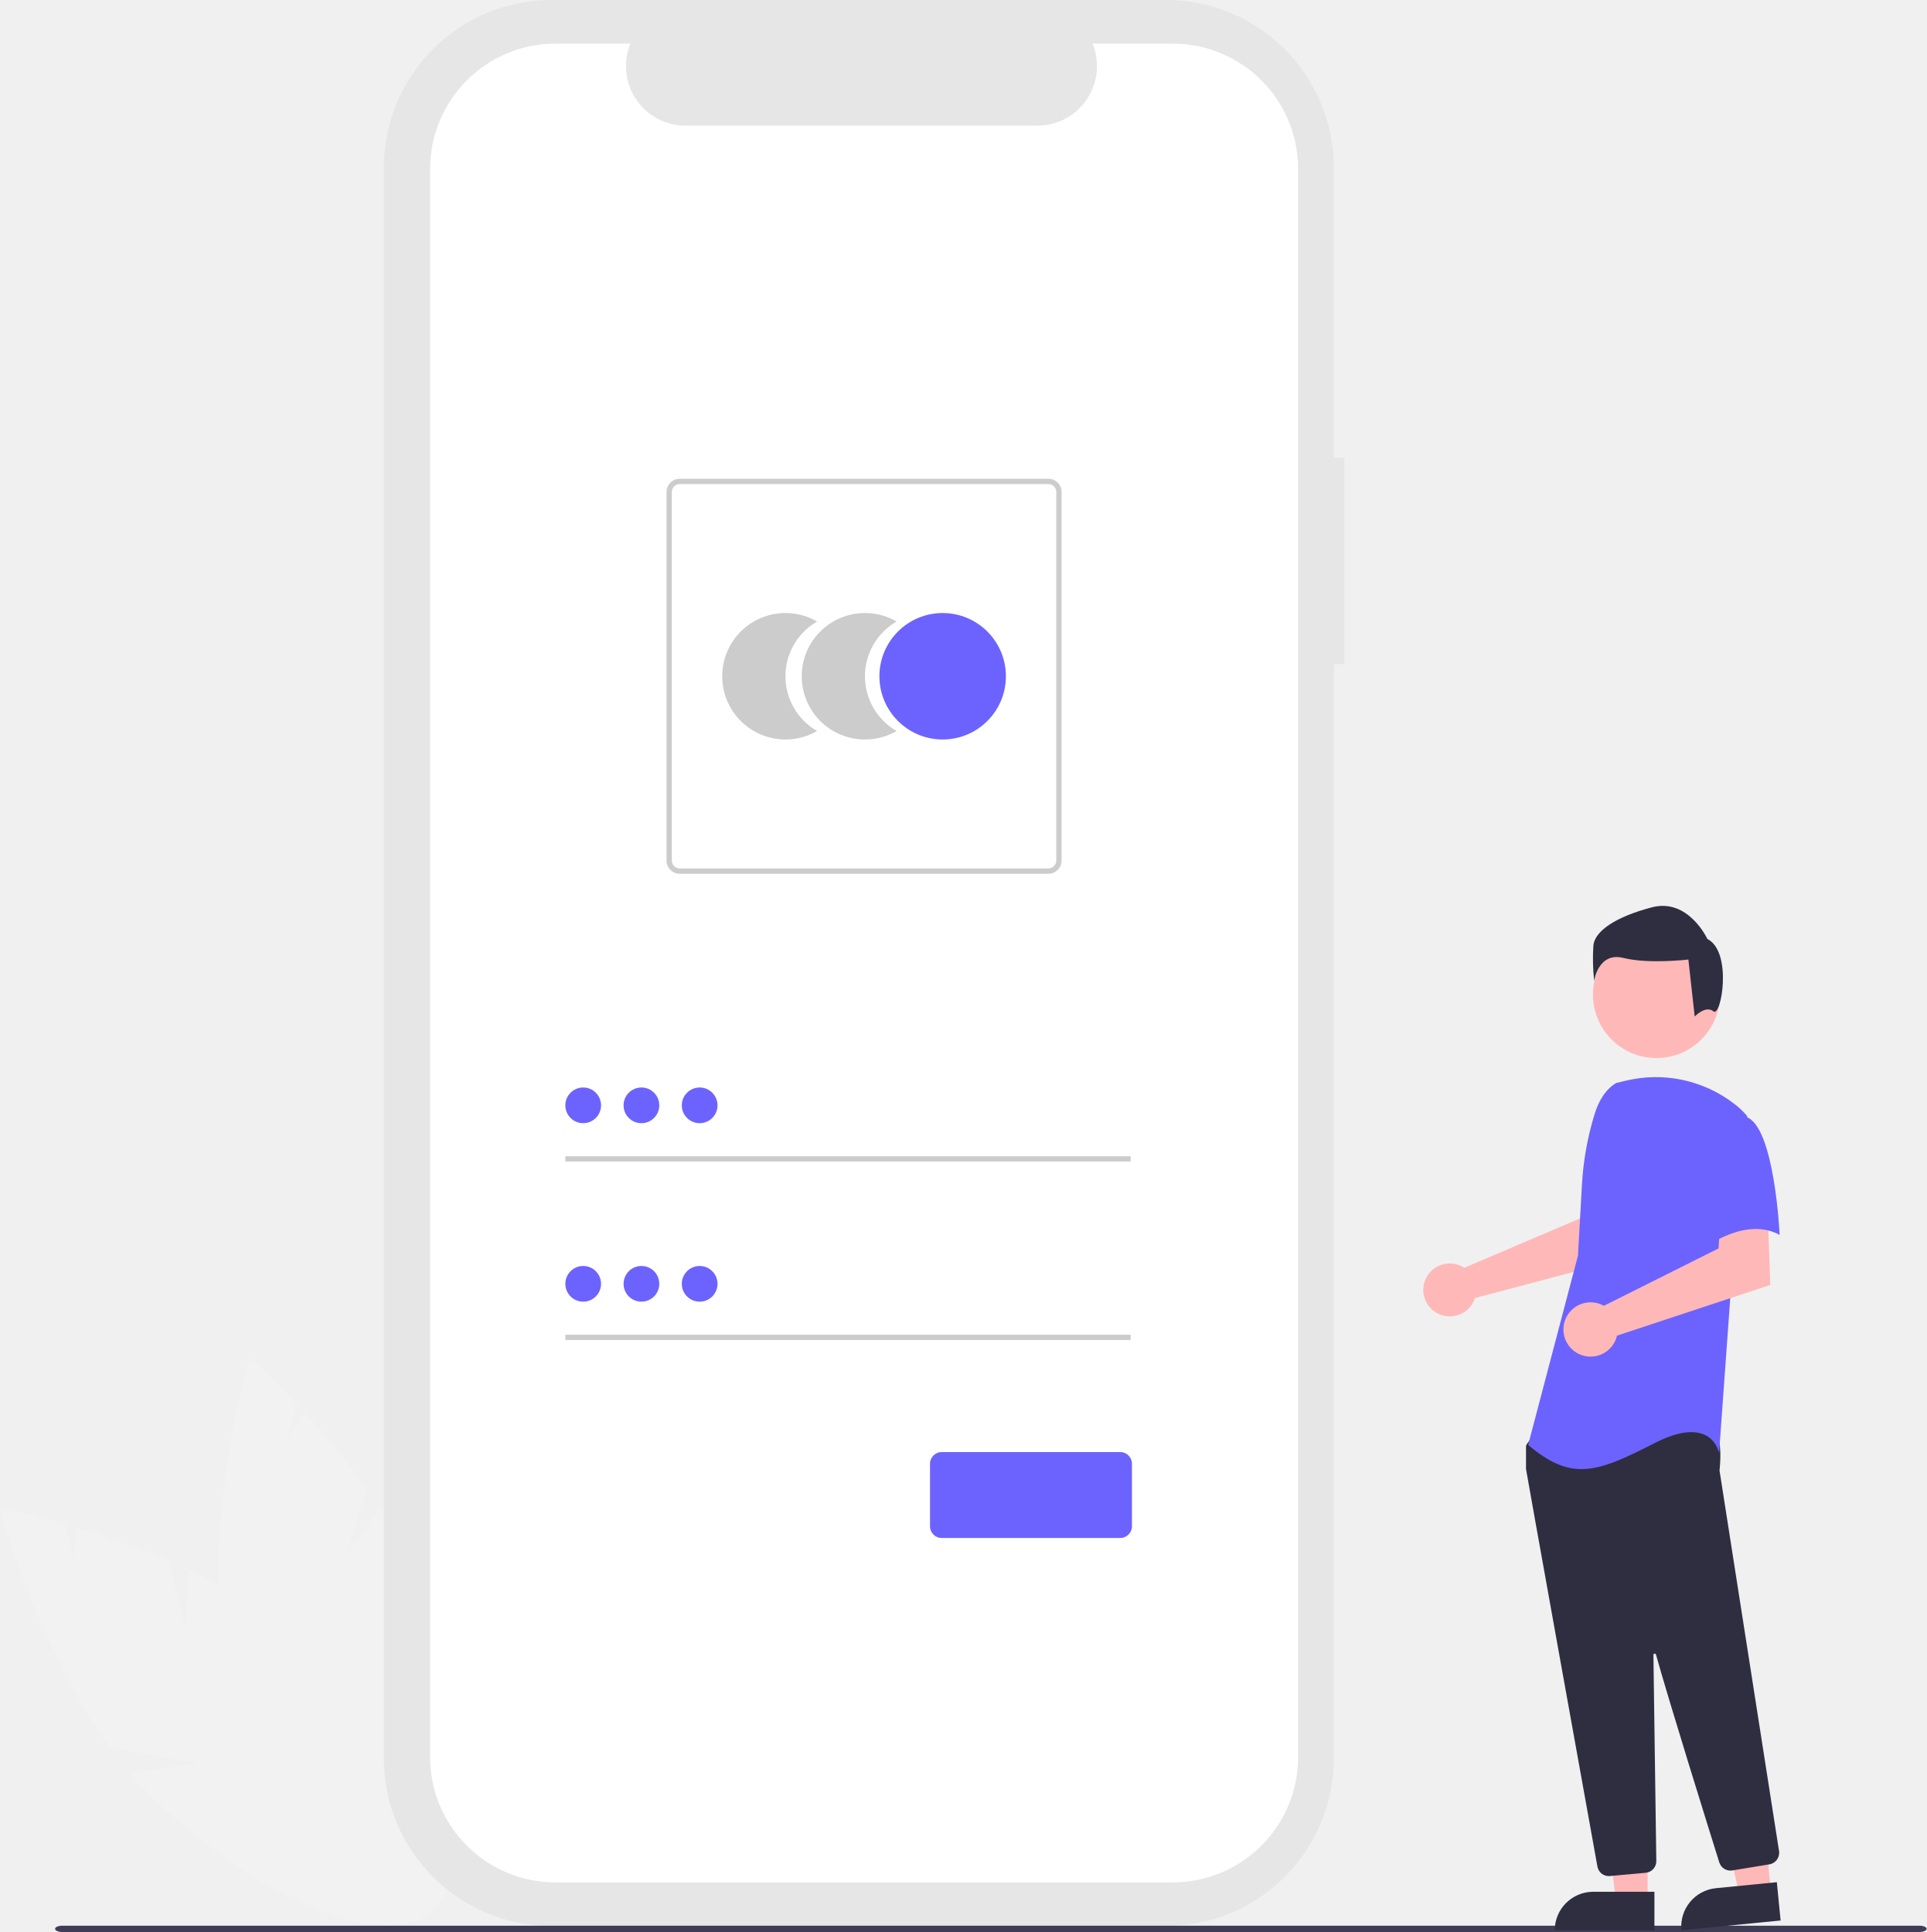
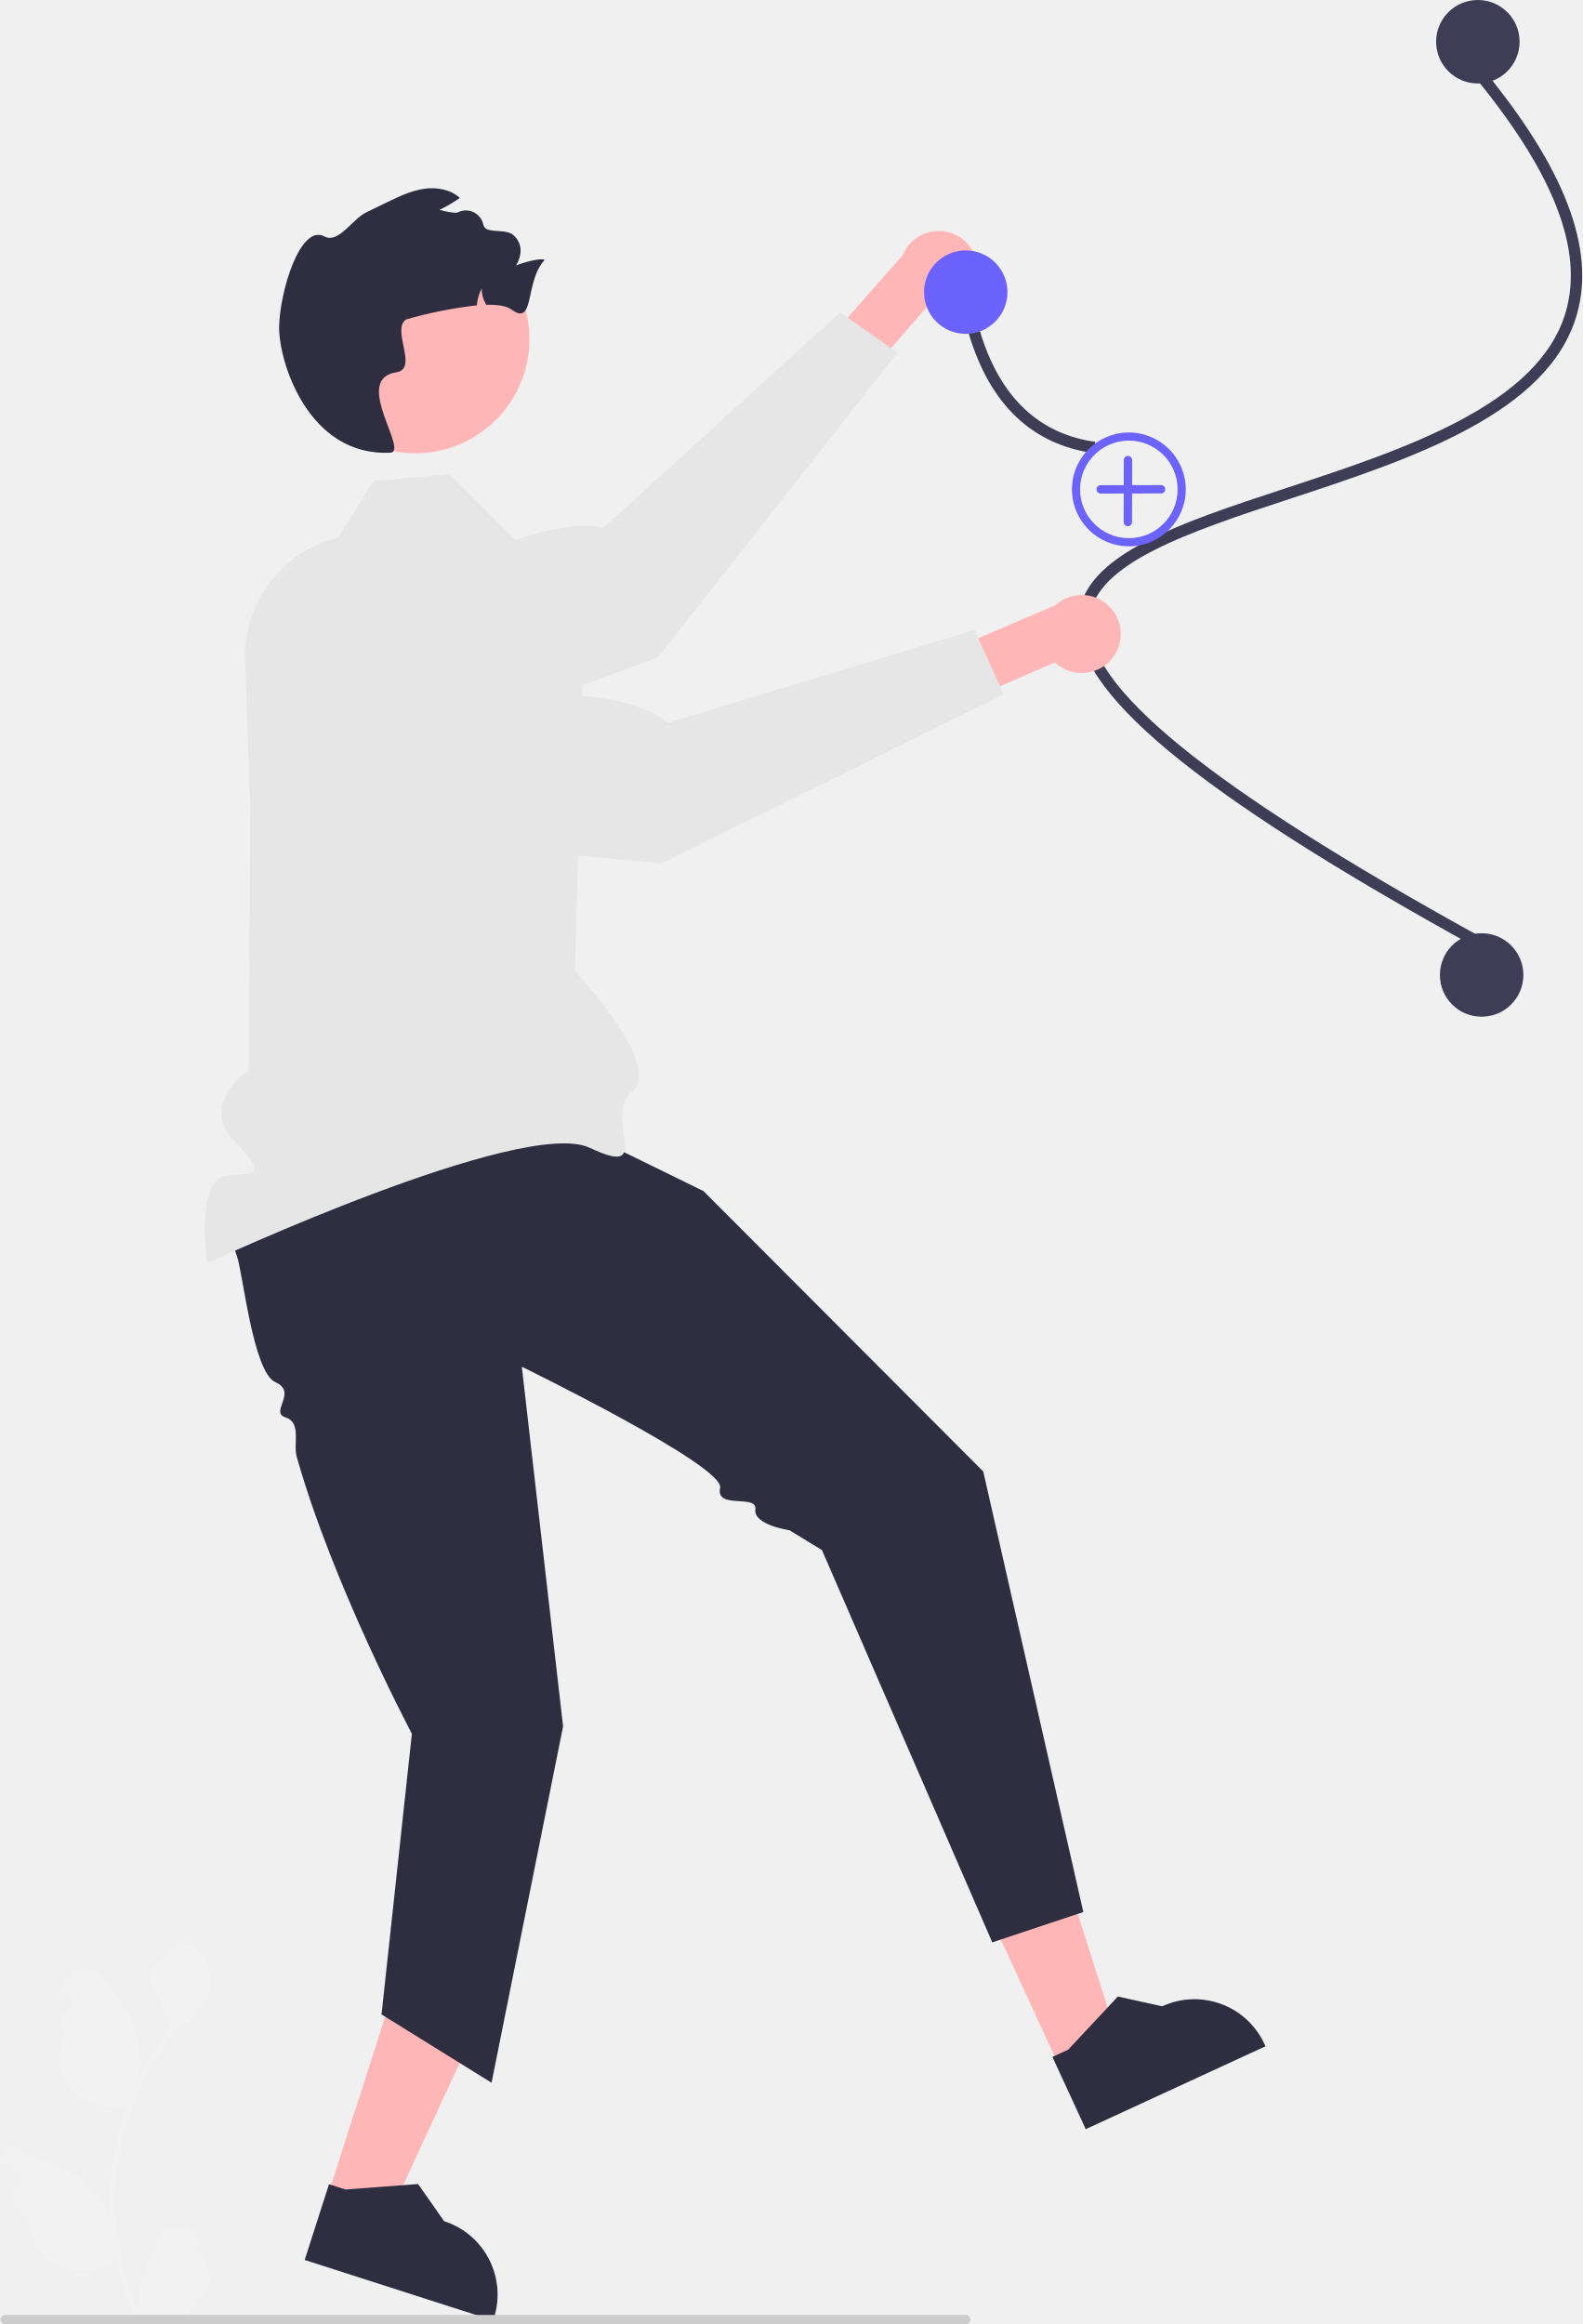
- <svg xmlns="http://www.w3.org/2000/svg" data-name="Layer 1" width="744.848" height="747.077" viewBox="0 0 744.848 747.077">
-   <path id="fa3b9e12-7275-481e-bee9-64fd9595a50d-53" data-name="Path 1" d="M299.205,705.809l-6.56-25.872a335.967,335.967,0,0,0-35.643-12.788l-.828,12.024-3.358-13.247c-15.021-4.294-25.24-6.183-25.24-6.183s13.8,52.489,42.754,92.617l33.734,5.926-26.207,3.779a135.926,135.926,0,0,0,11.719,12.422c42.115,39.092,89.024,57.028,104.773,40.06s-5.625-62.412-47.74-101.5c-13.056-12.119-29.457-21.844-45.875-29.5Z" transform="translate(-227.576 -76.46149)" fill="#f2f2f2" />
-   <path id="bde08021-c30f-4979-a9d8-cb90b72b5ca2-54" data-name="Path 2" d="M361.591,677.706l7.758-25.538a335.94,335.94,0,0,0-23.9-29.371l-6.924,9.865,3.972-13.076c-10.641-11.436-18.412-18.335-18.412-18.335s-15.315,52.067-11.275,101.384l25.815,22.51-24.392-10.312a135.919,135.919,0,0,0,3.614,16.694c15.846,55.234,46.731,94.835,68.983,88.451s27.446-56.335,11.6-111.569c-4.912-17.123-13.926-33.926-24.023-48.965Z" transform="translate(-227.576 -76.46149)" fill="#f2f2f2" />
-   <path id="b3ac2088-de9b-4f7f-bc99-0ed9705c1a9d-55" data-name="Path 22" d="M747.327,253.445h-4.092v-112.1a64.883,64.883,0,0,0-64.883-64.883H440.845a64.883,64.883,0,0,0-64.883,64.883v615a64.883,64.883,0,0,0,64.883,64.883H678.352a64.883,64.883,0,0,0,64.882-64.883v-423.105h4.092Z" transform="translate(-227.576 -76.46149)" fill="#e6e6e6" />
-   <path id="b2715b96-3117-487c-acc0-20904544b5b7-56" data-name="Path 23" d="M680.97,93.335h-31a23.02,23.02,0,0,1-21.316,31.714H492.589a23.02,23.02,0,0,1-21.314-31.714H442.319a48.454,48.454,0,0,0-48.454,48.454v614.107a48.454,48.454,0,0,0,48.454,48.454H680.97a48.454,48.454,0,0,0,48.454-48.454h0V141.788a48.454,48.454,0,0,0-48.454-48.453Z" transform="translate(-227.576 -76.46149)" fill="#fff" />
-   <path id="b06d66ec-6c84-45dd-8c27-1263a6253192-57" data-name="Path 6" d="M531.234,337.965a24.437,24.437,0,0,1,12.23-21.174,24.45,24.45,0,1,0,0,42.345A24.434,24.434,0,0,1,531.234,337.965Z" transform="translate(-227.576 -76.46149)" fill="#ccc" />
-   <path id="e73810fe-4cf4-40cc-8c7c-ca544ce30bd4-58" data-name="Path 7" d="M561.971,337.965a24.436,24.436,0,0,1,12.23-21.174,24.45,24.45,0,1,0,0,42.345A24.434,24.434,0,0,1,561.971,337.965Z" transform="translate(-227.576 -76.46149)" fill="#ccc" />
-   <circle id="a4813fcf-056e-4514-bb8b-e6506f49341f" data-name="Ellipse 1" cx="364.434" cy="261.502" r="24.45" fill="#6c63ff" />
-   <path id="bbe451c3-febc-41ba-8083-4c8307a2e73e-59" data-name="Path 8" d="M632.872,414.33h-142.5a5.123,5.123,0,0,1-5.117-5.117v-142.5a5.123,5.123,0,0,1,5.117-5.117h142.5a5.123,5.123,0,0,1,5.117,5.117v142.5A5.123,5.123,0,0,1,632.872,414.33Zm-142.5-150.686a3.073,3.073,0,0,0-3.07,3.07v142.5a3.073,3.073,0,0,0,3.07,3.07h142.5a3.073,3.073,0,0,0,3.07-3.07v-142.5a3.073,3.073,0,0,0-3.07-3.07Z" transform="translate(-227.576 -76.46149)" fill="#ccc" />
-   <rect id="bb28937d-932f-4fdf-befe-f406e51091fe" data-name="Rectangle 1" x="218.562" y="447.102" width="218.552" height="2.047" fill="#ccc" />
-   <circle id="fcef55fc-4968-45b2-93bb-1a1080c85fc7" data-name="Ellipse 2" cx="225.464" cy="427.42" r="6.902" fill="#6c63ff" />
-   <rect id="ff33d889-4c74-4b91-85ef-b4882cc8fe76" data-name="Rectangle 2" x="218.562" y="516.118" width="218.552" height="2.047" fill="#ccc" />
-   <circle id="e8fa0310-b872-4adf-aedd-0c6eda09f3b8" data-name="Ellipse 3" cx="225.464" cy="496.437" r="6.902" fill="#6c63ff" />
-   <path d="M660.69,671.172H591.622a4.505,4.505,0,0,1-4.5-4.5v-24.208a4.505,4.505,0,0,1,4.5-4.5h69.068a4.505,4.505,0,0,1,4.5,4.5v24.208A4.505,4.505,0,0,1,660.69,671.172Z" transform="translate(-227.576 -76.46149)" fill="#6c63ff" />
-   <circle id="e12ee00d-aa4a-4413-a013-11d20b7f97f7" data-name="Ellipse 7" cx="247.978" cy="427.42" r="6.902" fill="#6c63ff" />
-   <circle id="f58f497e-6949-45c8-be5f-eee2aa0f6586" data-name="Ellipse 8" cx="270.492" cy="427.42" r="6.902" fill="#6c63ff" />
-   <circle id="b4d4939a-c6e6-4f4d-ba6c-e8b05485017d" data-name="Ellipse 9" cx="247.978" cy="496.437" r="6.902" fill="#6c63ff" />
-   <circle id="aff120b1-519b-4e96-ac87-836aa55663de" data-name="Ellipse 10" cx="270.492" cy="496.437" r="6.902" fill="#6c63ff" />
-   <path id="f1094013-1297-477a-ac57-08eac07c4bd5-60" data-name="Path 88" d="M969.642,823.539H251.656c-1.537,0-2.782-.546-2.782-1.218s1.245-1.219,2.782-1.219H969.642c1.536,0,2.782.546,2.782,1.219S971.178,823.539,969.642,823.539Z" transform="translate(-227.576 -76.46149)" fill="#3f3d56" />
-   <path d="M792.253,565.923a10.094,10.094,0,0,1,1.411.787l44.852-19.143,1.601-11.815,17.922-.11-1.059,27.098-59.2,15.656a10.608,10.608,0,0,1-.447,1.208,10.235,10.235,0,1,1-5.079-13.682Z" transform="translate(-227.576 -76.46149)" fill="#ffb8b8" />
-   <polygon points="636.98 735.021 624.72 735.021 618.888 687.733 636.982 687.734 636.98 735.021" fill="#ffb8b8" />
-   <path d="M615.963,731.518h23.644a0,0,0,0,1,0,0v14.887a0,0,0,0,1,0,0H601.076a0,0,0,0,1,0,0v0A14.887,14.887,0,0,1,615.963,731.518Z" fill="#2f2e41" />
-   <polygon points="684.66 731.557 672.459 732.759 662.018 686.271 680.025 684.497 684.66 731.557" fill="#ffb8b8" />
-   <path d="M891.686,806.128h23.644a0,0,0,0,1,0,0v14.887a0,0,0,0,1,0,0H876.799a0,0,0,0,1,0,0v0A14.887,14.887,0,0,1,891.686,806.128Z" transform="translate(-303.0087 15.2906) rotate(-5.62529)" fill="#2f2e41" />
-   <circle cx="640.393" cy="384.574" r="24.561" fill="#ffb8b8" />
-   <path d="M849.556,801.919a4.471,4.471,0,0,1-4.415-3.697c-6.346-35.226-27.088-150.405-27.584-153.596a1.427,1.427,0,0,1-.016-.222v-8.588a1.489,1.489,0,0,1,.279-.872l2.74-3.838a1.478,1.478,0,0,1,1.144-.625c15.622-.732,66.784-2.879,69.256.209h0c2.482,3.104,1.605,12.507,1.404,14.36l.01.193,22.985,146.995a4.512,4.512,0,0,1-3.715,5.135l-14.356,2.365a4.521,4.521,0,0,1-5.025-3.093c-4.44-14.188-19.329-61.918-24.489-80.387a.499.499,0,0,0-.98.139c.258,17.605.881,62.523,1.096,78.037l.023,1.671a4.518,4.518,0,0,1-4.093,4.536l-13.844,1.258C849.836,801.914,849.695,801.919,849.556,801.919Z" transform="translate(-227.576 -76.46149)" fill="#2f2e41" />
-   <path id="ae7af94f-88d7-4204-9f07-e3651de85c05-61" data-name="Path 99" d="M852.381,495.254c-4.286,2.548-6.851,7.23-8.323,11.995a113.681,113.681,0,0,0-4.884,27.159l-1.556,27.6-19.255,73.17c16.689,14.121,26.315,10.912,48.78-.639s25.032,3.851,25.032,3.851l4.492-62.258,6.418-68.032a30.164,30.164,0,0,0-4.861-4.674,49.658,49.658,0,0,0-42.442-8.995Z" transform="translate(-227.576 -76.46149)" fill="#6c63ff" />
-   <path d="M846.127,580.7a10.526,10.526,0,0,1,1.501.704l44.348-22.197.736-12.026,18.294-1.261.98,27.413L852.72,592.932a10.496,10.496,0,1,1-6.593-12.232Z" transform="translate(-227.576 -76.46149)" fill="#ffb8b8" />
-   <path id="a6768b0e-63d0-4b31-8462-9b2e0b00f0fd-62" data-name="Path 101" d="M902.766,508.412c10.912,3.851,12.834,45.574,12.834,45.574-12.837-7.06-28.241,4.493-28.241,4.493s-3.209-10.912-7.06-25.032a24.53,24.53,0,0,1,5.134-23.106S891.854,504.558,902.766,508.412Z" transform="translate(-227.576 -76.46149)" fill="#6c63ff" />
-   <path id="bfd7963f-0cf8-4885-9d3a-2c00bccda2e3-63" data-name="Path 102" d="M889.991,467.531c-3.06-2.448-7.235,2.002-7.235,2.002l-2.448-22.033s-15.301,1.833-25.093-.612-11.323,8.875-11.323,8.875a78.58,78.58,0,0,1-.306-13.771c.612-5.508,8.568-11.017,22.645-14.689S887.652,439.543,887.652,439.543C897.445,444.439,893.051,469.979,889.991,467.531Z" transform="translate(-227.576 -76.46149)" fill="#2f2e41" />
+ <svg xmlns="http://www.w3.org/2000/svg" data-name="Layer 1" width="417.088" height="612.593" viewBox="0 0 417.088 612.593">
+   <path d="M679.776,263.149l.417-2.971c-14.995-2.105-25.224-11.912-30.402-29.146a94.712,94.712,0,0,1-3.549-21.339l-2.994.183a97.675,97.675,0,0,0,3.67,22.02C652.463,250.352,663.519,260.867,679.776,263.149Z" transform="translate(-391.4559 -143.7037)" fill="#3f3d56" />
+   <polygon points="279.347 544.911 294.754 537.806 274.683 474.995 251.943 485.481 279.347 544.911" fill="#ffb6b6" />
+   <path d="M677.671,704.938l47.381-21.847-.276-.599a20.309,20.309,0,0,0-26.945-9.939l-.001.001-11.682-2.576-13.12,14.012-4.136,1.907Z" transform="translate(-391.4559 -143.7037)" fill="#2f2e41" />
+   <polygon points="86.299 579.044 102.453 584.23 130.15 524.389 106.307 516.734 86.299 579.044" fill="#ffb6b6" />
+   <path d="M471.774,739.416,521.45,755.369l.202-.628a20.309,20.309,0,0,0-13.125-25.545l-.001-0-6.863-9.798L482.521,720.845l-4.336-1.393Z" transform="translate(-391.4559 -143.7037)" fill="#2f2e41" />
+   <path d="M445.715,738.963a2.269,2.269,0,0,1-1.645-3.933l.155-.618q-.031-.074-.062-.148a6.094,6.094,0,0,0-11.241.042c-1.839,4.428-4.179,8.864-4.756,13.546a18.029,18.029,0,0,0,.316,6.2,72.282,72.282,0,0,1-6.575-30.021,69.766,69.766,0,0,1,.433-7.783q.358-3.178.995-6.31A73.119,73.119,0,0,1,437.836,678.948a19.459,19.459,0,0,0,8.093-8.397,14.843,14.843,0,0,0,1.35-4.056c-.394.052-1.486-5.949-1.188-6.317-.549-.833-1.532-1.247-2.131-2.06-2.982-4.043-7.091-3.337-9.236,2.157-4.582,2.313-4.627,6.148-1.815,9.837,1.789,2.347,2.035,5.522,3.604,8.035-.162.207-.329.407-.491.614a73.591,73.591,0,0,0-7.681,12.169,30.593,30.593,0,0,0-1.826-14.21c-1.748-4.217-5.025-7.769-7.91-11.415a6.279,6.279,0,0,0-11.184,3.083q-.009.081-.017.161.643.363,1.259.77a3.078,3.078,0,0,1-1.241,5.602l-.063.01a30.628,30.628,0,0,0,.807,4.579c-3.702,14.316,4.29,19.53,15.701,19.764.252.129.497.258.749.381a75.115,75.115,0,0,0-4.043,19.028,71.243,71.243,0,0,0,.052,11.503l-.019-.136a18.826,18.826,0,0,0-6.427-10.87c-4.946-4.063-11.933-5.559-17.268-8.824a3.533,3.533,0,0,0-5.411,3.437l.022.143a20.675,20.675,0,0,1,2.319,1.117q.643.363,1.259.77a3.078,3.078,0,0,1-1.241,5.602l-.063.01c-.045.006-.084.013-.129.019a30.655,30.655,0,0,0,5.639,8.829c2.315,12.497,12.256,13.683,22.89,10.044h.006a75.092,75.092,0,0,0,5.044,14.726h18.02c.065-.2.123-.407.181-.607a20.475,20.475,0,0,1-4.986-.297c1.337-1.641,2.674-3.294,4.011-4.935a1.119,1.119,0,0,0,.084-.097c.678-.84,1.363-1.673,2.041-2.512l0-.001a29.99,29.99,0,0,0-.879-7.64Z" transform="translate(-391.4559 -143.7037)" fill="#f2f2f2" />
+   <path d="M647.266,755.106a1.186,1.186,0,0,1-1.19,1.19h-253.29a1.19,1.19,0,1,1,0-2.38h253.29A1.187,1.187,0,0,1,647.266,755.106Z" transform="translate(-391.4559 -143.7037)" fill="#ccc" />
+   <path d="M780.31,393.282l1.448-2.627c-71.937-39.662-104.671-66.394-103.019-84.125,1.344-14.415,26.354-22.647,52.834-31.364,31.878-10.494,68.011-22.388,75.539-48.468,5.022-17.399-3.129-38.672-24.921-65.037l-2.312,1.911c21.113,25.542,29.078,45.919,24.351,62.293-7.089,24.558-42.421,36.188-73.594,46.45-28.63,9.425-53.356,17.564-54.882,33.936C673.951,325.579,706.198,352.42,780.31,393.282Z" transform="translate(-391.4559 -143.7037)" fill="#3f3d56" />
+   <path d="M653.034,655.704l24-8-26.379-116.12-73.756-73.923L535.906,437.6h-65.24s-22.111,23.512-16.812,37.05c1.61,4.113,4.227,30.728,10.203,33.391s-1.65,7.901,2.663,9.282,1.963,6.892,2.961,10.413c9.592,33.872,30.352,72.968,30.352,72.968l-8,74,29,18,18.859-93.941-10.878-94.798s53.536,26.131,52.278,31.935,9.835,1.544,9.289,5.674,8.967,5.478,8.967,5.478l8.582,5.243Z" transform="translate(-391.4559 -143.7037)" fill="#2f2e41" />
+   <path d="M649.09,216.405a10.3,10.3,0,0,1-13.344,8.247L602.08,263.409l-13.01-6.676,40.322-45.74a10.285,10.285,0,0,1,19.697,5.413Z" transform="translate(-391.4559 -143.7037)" fill="#ffb6b6" />
+   <path d="M472.203,312.401l6.791,25.829a8.937,8.937,0,0,0,11.735,6.112l74.221-27.369,63.085-80.269L612.93,226.045l-62.423,56.819C532.988,278.984,501.148,298.009,472.203,312.401Z" transform="translate(-391.4559 -143.7037)" fill="#e6e6e6" />
+   <path d="M489.845,270.476l20.189-1.772,30,30,5,11c10.5,5.592.753,1.127,0,13l-2,77s23.438,24.868,15.193,31.589,6.375,23.366-11.241,14.988-100.952,30.423-100.952,30.423-3.058-22.094,4.971-23.047,11.029.138,2.029-9.407,4-18.545,4-18.545l.382-69.8-1.335-38.077a32.258,32.258,0,0,1,22.907-32.009l1.696-.513Z" transform="translate(-391.4559 -143.7037)" fill="#e6e6e6" />
+   <circle cx="109.452" cy="89.392" r="30.107" fill="#ffb6b6" />
+   <path d="M465.037,229.795c-.166,9.173,7.675,34.297,29.271,33.235,5.009-.261-9.435-18.503.819-21.038q.327-.078.706-.131a3.911,3.911,0,0,0,.793-.192c4.617-1.655-1.899-11.038,1.821-13.747a115.242,115.242,0,0,1,18.704-3.737,12.599,12.599,0,0,1,1.289-4.486,8.161,8.161,0,0,0,1.202,4.347c2.901-.061,5.331.261,6.682,1.263,6.203,4.591,3.406-7.492,8.712-13.067-.862-.697-5.967.732-7.553,1.455a8.399,8.399,0,0,0,1.072-2.718,5.313,5.313,0,0,0-2.221-5.636c-1.951-1.08-4.434-.418-6.516-1.202a1.746,1.746,0,0,1-.976-1.333,4.694,4.694,0,0,0-6.464-3.232,1.703,1.703,0,0,1-.793.218A17.908,17.908,0,0,1,507.314,199a32.891,32.891,0,0,0,4.486-2.526c.287-.2.584-.401.871-.61-2.439-2.221-6.063-2.866-9.348-2.404-3.458.488-6.664,2.03-9.818,3.546q-2.731,1.333-5.453,2.657c-3.85,1.856-7.318,8.354-11.099,6.359C470.569,202.659,465.202,220.631,465.037,229.795Z" transform="translate(-391.4559 -143.7037)" fill="#2f2e41" />
+   <circle cx="254.578" cy="77" r="11" fill="#6c63ff" />
+   <path d="M685.137,316.585a10.3,10.3,0,0,1-15.592,1.714l-47.051,20.535-8.88-11.618,56.062-23.981a10.285,10.285,0,0,1,15.462,13.35Z" transform="translate(-391.4559 -143.7037)" fill="#ffb6b6" />
+   <path d="M484.165,327.279l-4.964,26.241a8.937,8.937,0,0,0,7.971,10.561l78.78,7.171,90.082-44.548-7.692-16.948-80.779,24.491C554.213,323.021,516.684,326.694,484.165,327.279Z" transform="translate(-391.4559 -143.7037)" fill="#e6e6e6" />
+   <path d="M689.902,264.934l-.026,16.416a1.1,1.1,0,0,1-2.199,0l.026-16.416a1.1,1.1,0,0,1,2.199,0Z" transform="translate(-391.4559 -143.7037)" fill="#6c63ff" />
+   <path d="M697.571,273.765l-16.001.039a1.1,1.1,0,0,1,0-2.199l16.001-.039a1.1,1.1,0,0,1,0,2.199Z" transform="translate(-391.4559 -143.7037)" fill="#6c63ff" />
+   <path d="M674.034,272.704a15,15,0,1,1,15,15A15.017,15.017,0,0,1,674.034,272.704Zm2.143,0a12.857,12.857,0,1,0,12.857-12.857A12.872,12.872,0,0,0,676.177,272.704Z" transform="translate(-391.4559 -143.7037)" fill="#6c63ff" />
+   <circle cx="390.578" cy="257" r="11" fill="#3f3d56" />
+   <circle cx="389.578" cy="11" r="11" fill="#3f3d56" />
</svg>
